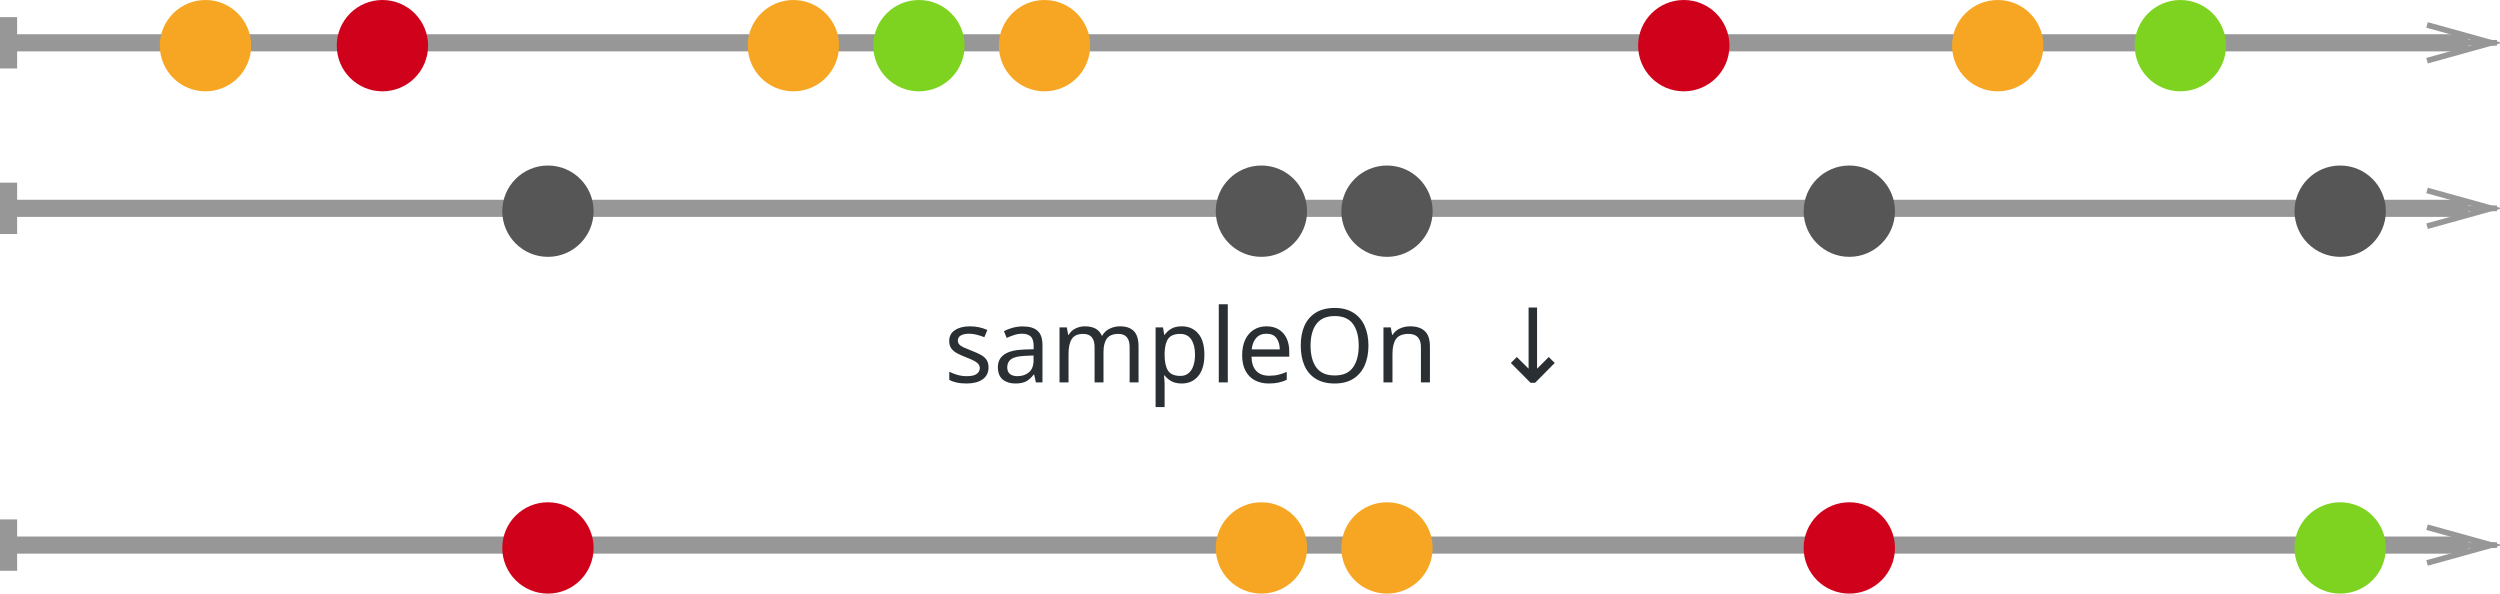
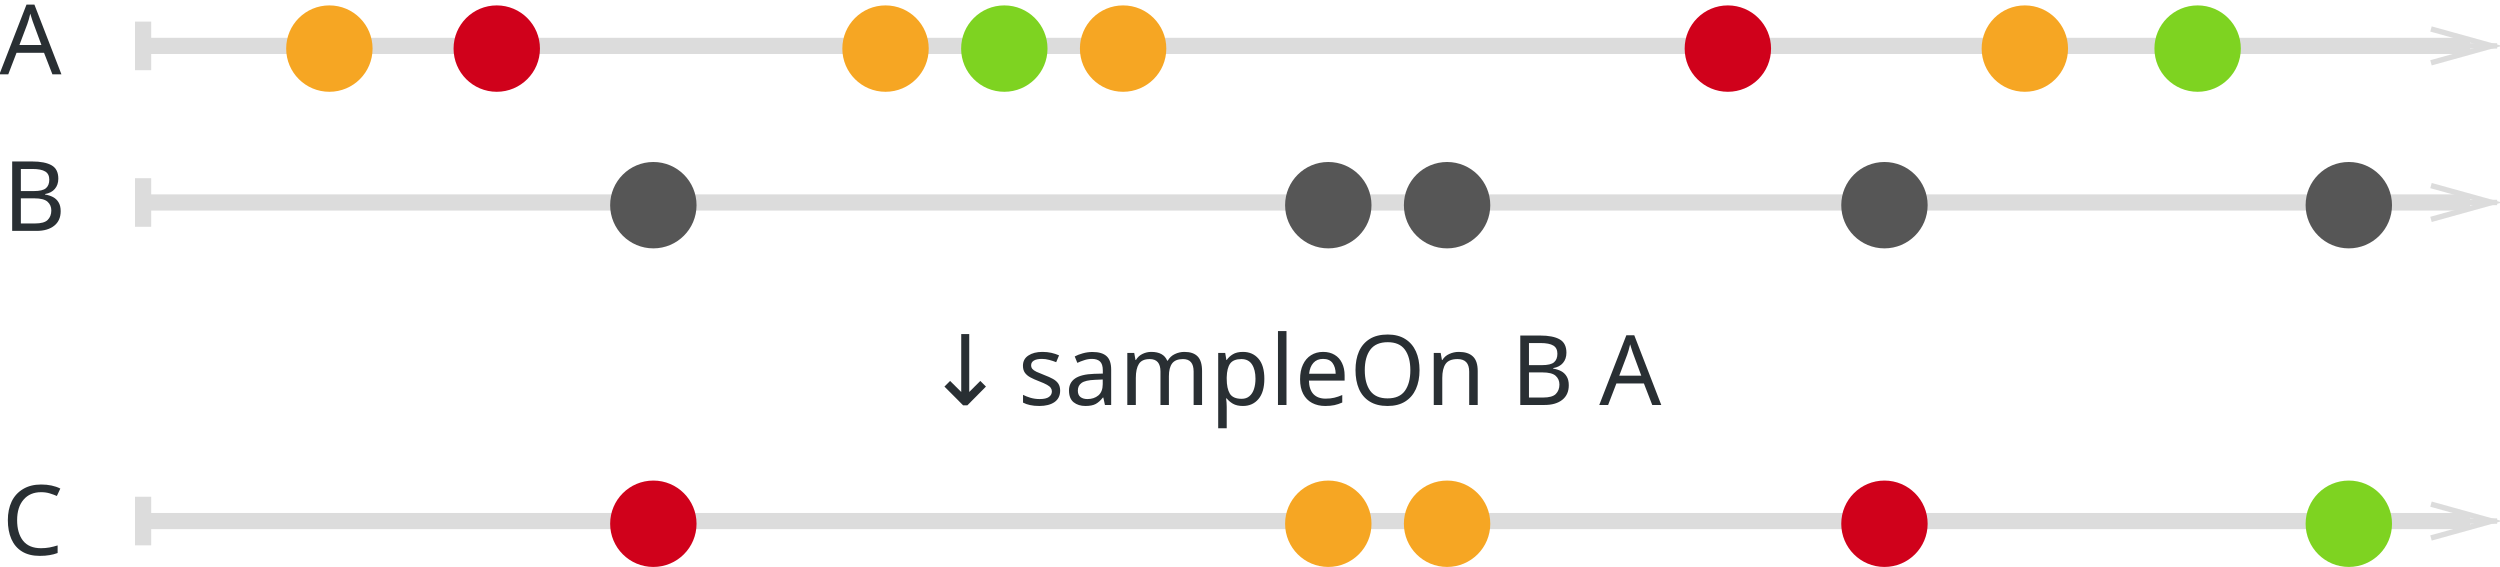
- <svg xmlns="http://www.w3.org/2000/svg" width="438px" height="104px" viewBox="0 0 438 104" version="1.1">
+ <svg xmlns="http://www.w3.org/2000/svg" width="463px" height="105px" viewBox="0 0 463 105" version="1.1">
  <defs />
  <g id="Page-1" stroke="none" stroke-width="1" fill="none" fill-rule="evenodd">
-     <g id="Group" transform="translate(1, 0)">
-       <g id="Group-6" transform="translate(0, 94)" />
-       <g id="Group-8">
-         <path d="M0.5,7.5 L429.971,7.5" id="Line" stroke="#979797" stroke-width="3" stroke-linecap="square" />
-         <path id="Line-decoration-1" d="M0.5,4.5 C0.5,6.6 0.5,8.4 0.5,10.5" stroke="#979797" stroke-width="3" stroke-linecap="square" />
-         <path d="M6.5,7.5 L435.971,7.5" id="Line-2" stroke="#979797" stroke-linecap="square" />
-         <path id="Line-2-decoration-1" d="M424.7,10.5 C428.48,9.45 431.72,8.55 435.5,7.5 C431.72,6.45 428.48,5.55 424.7,4.5" stroke="#979797" stroke-linecap="square" />
+     <g id="Group" transform="translate(-1, -1)">
+       <g id="Group-6" transform="translate(27, 96)" />
+       <g id="Group-8" transform="translate(27, 2)">
+         <path d="M0.5,7.5 L429.971,7.5" id="Line" stroke="#DCDCDC" stroke-width="3" stroke-linecap="square" />
+         <path id="Line-decoration-1" d="M0.5,4.5 C0.5,6.6 0.5,8.4 0.5,10.5" stroke="#DCDCDC" stroke-width="3" stroke-linecap="square" />
+         <path d="M6.5,7.5 L435.971,7.5" id="Line-2" stroke="#DCDCDC" stroke-linecap="square" />
+         <path id="Line-2-decoration-1" d="M424.7,10.5 C428.48,9.45 431.72,8.55 435.5,7.5 C431.72,6.45 428.48,5.55 424.7,4.5" stroke="#DCDCDC" stroke-linecap="square" />
        <circle id="Oval-9" fill="#F6A623" cx="35" cy="8" r="8" />
        <circle id="Oval-10" fill="#D0011B" cx="66" cy="8" r="8" />
        <circle id="Oval-11" fill="#F6A623" cx="138" cy="8" r="8" />
        <circle id="Oval-12" fill="#7ED321" cx="160" cy="8" r="8" />
        <circle id="Oval-13" fill="#F6A623" cx="182" cy="8" r="8" />
        <circle id="Oval-14" fill="#D0011B" cx="294" cy="8" r="8" />
        <circle id="Oval-15" fill="#F6A623" cx="349" cy="8" r="8" />
        <circle id="Oval-16" fill="#7ED321" cx="381" cy="8" r="8" />
      </g>
-       <g id="Group-5" transform="translate(0, 29)">
-         <path d="M0.5,7.5 L429.971,7.5" id="Line" stroke="#979797" stroke-width="3" stroke-linecap="square" />
-         <path id="Line-decoration-1" d="M0.5,4.5 C0.5,6.6 0.5,8.4 0.5,10.5" stroke="#979797" stroke-width="3" stroke-linecap="square" />
-         <path d="M6.5,7.5 L435.971,7.5" id="Line-2" stroke="#979797" stroke-linecap="square" />
-         <path id="Line-2-decoration-1" d="M424.7,10.5 C428.48,9.45 431.72,8.55 435.5,7.5 C431.72,6.45 428.48,5.55 424.7,4.5" stroke="#979797" stroke-linecap="square" />
+       <g id="Group-5" transform="translate(27, 31)">
+         <path d="M0.5,7.5 L429.971,7.5" id="Line" stroke="#DCDCDC" stroke-width="3" stroke-linecap="square" />
+         <path id="Line-decoration-1" d="M0.5,4.5 C0.5,6.6 0.5,8.4 0.5,10.5" stroke="#DCDCDC" stroke-width="3" stroke-linecap="square" />
+         <path d="M6.5,7.5 L435.971,7.5" id="Line-2" stroke="#DCDCDC" stroke-linecap="square" />
+         <path id="Line-2-decoration-1" d="M424.7,10.5 C428.48,9.45 431.72,8.55 435.5,7.5 C431.72,6.45 428.48,5.55 424.7,4.5" stroke="#DCDCDC" stroke-linecap="square" />
        <circle id="Oval-9" fill="#565656" cx="95" cy="8" r="8" />
        <circle id="Oval-12" fill="#565656" cx="220" cy="8" r="8" />
        <circle id="Oval-13" fill="#565656" cx="242" cy="8" r="8" />
        <circle id="Oval-14" fill="#565656" cx="323" cy="8" r="8" />
        <circle id="Oval-15" fill="#565656" cx="409" cy="8" r="8" />
      </g>
-       <path d="M0.5,95.5 L429.971,95.5" id="Line" stroke="#979797" stroke-width="3" stroke-linecap="square" />
-       <path id="Line-decoration-1" d="M0.5,92.5 C0.5,94.6 0.5,96.4 0.5,98.5" stroke="#979797" stroke-width="3" stroke-linecap="square" />
-       <path d="M6.5,95.5 L435.971,95.5" id="Line-2" stroke="#979797" stroke-linecap="square" />
-       <path id="Line-2-decoration-1" d="M424.7,98.5 C428.48,97.45 431.72,96.55 435.5,95.5 C431.72,94.45 428.48,93.55 424.7,92.5" stroke="#979797" stroke-linecap="square" />
-       <g id="Group-7" transform="translate(87, 88)">
+       <path d="M27.5,97.5 L456.971,97.5" id="Line" stroke="#DCDCDC" stroke-width="3" stroke-linecap="square" />
+       <path id="Line-decoration-1" d="M27.5,94.5 C27.5,96.6 27.5,98.4 27.5,100.5" stroke="#DCDCDC" stroke-width="3" stroke-linecap="square" />
+       <path d="M33.5,97.5 L462.971,97.5" id="Line-2" stroke="#DCDCDC" stroke-linecap="square" />
+       <path id="Line-2-decoration-1" d="M451.7,100.5 C455.48,99.45 458.72,98.55 462.5,97.5 C458.72,96.45 455.48,95.55 451.7,94.5" stroke="#DCDCDC" stroke-linecap="square" />
+       <g id="Group-7" transform="translate(114, 90)">
        <circle id="Oval-9" fill="#D0011B" cx="8" cy="8" r="8" />
        <circle id="Oval-12" fill="#F6A623" cx="133" cy="8" r="8" />
        <circle id="Oval-13" fill="#F6A623" cx="155" cy="8" r="8" />
        <circle id="Oval-14" fill="#D0011B" cx="236" cy="8" r="8" />
        <circle id="Oval-15" fill="#7ED321" cx="322" cy="8" r="8" />
      </g>
-       <text id="sampleOn-↓" font-family="Gotham" font-size="18" font-weight="313" fill="#292F33">
-         <tspan x="164.378" y="67">sampleOn </tspan>
-         <tspan x="260.012" y="67" font-family="Lucida Grande" font-weight="normal">↓</tspan>
+       <text id="↓-sampleOn-B-A" font-family="Lucida Grande" font-size="18" font-weight="normal" fill="#292F33">
+         <tspan x="172.222" y="76">↓ </tspan>
+         <tspan x="189.528" y="76" font-family="Gotham" font-weight="313">sampleOn B A</tspan>
+       </text>
+       <text id="A" font-family="Gotham" font-size="18" font-weight="313" fill="#292F33">
+         <tspan x="0.89" y="14.761">A</tspan>
+       </text>
+       <text id="B" font-family="Gotham" font-size="18" font-weight="313" fill="#292F33">
+         <tspan x="1.502" y="43.761">B</tspan>
+       </text>
+       <text id="C" font-family="Gotham" font-size="18" font-weight="313" fill="#292F33">
+         <tspan x="1.358" y="103.761">C</tspan>
      </text>
    </g>
  </g>
</svg>
